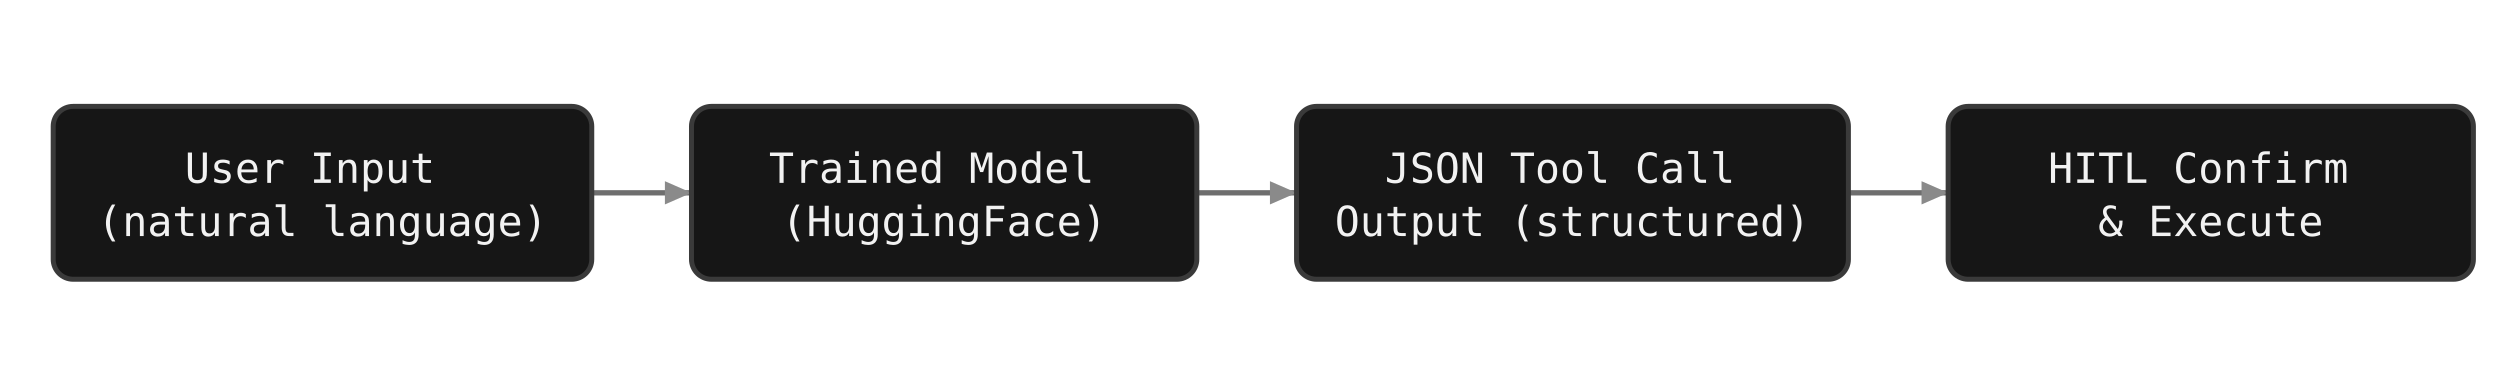
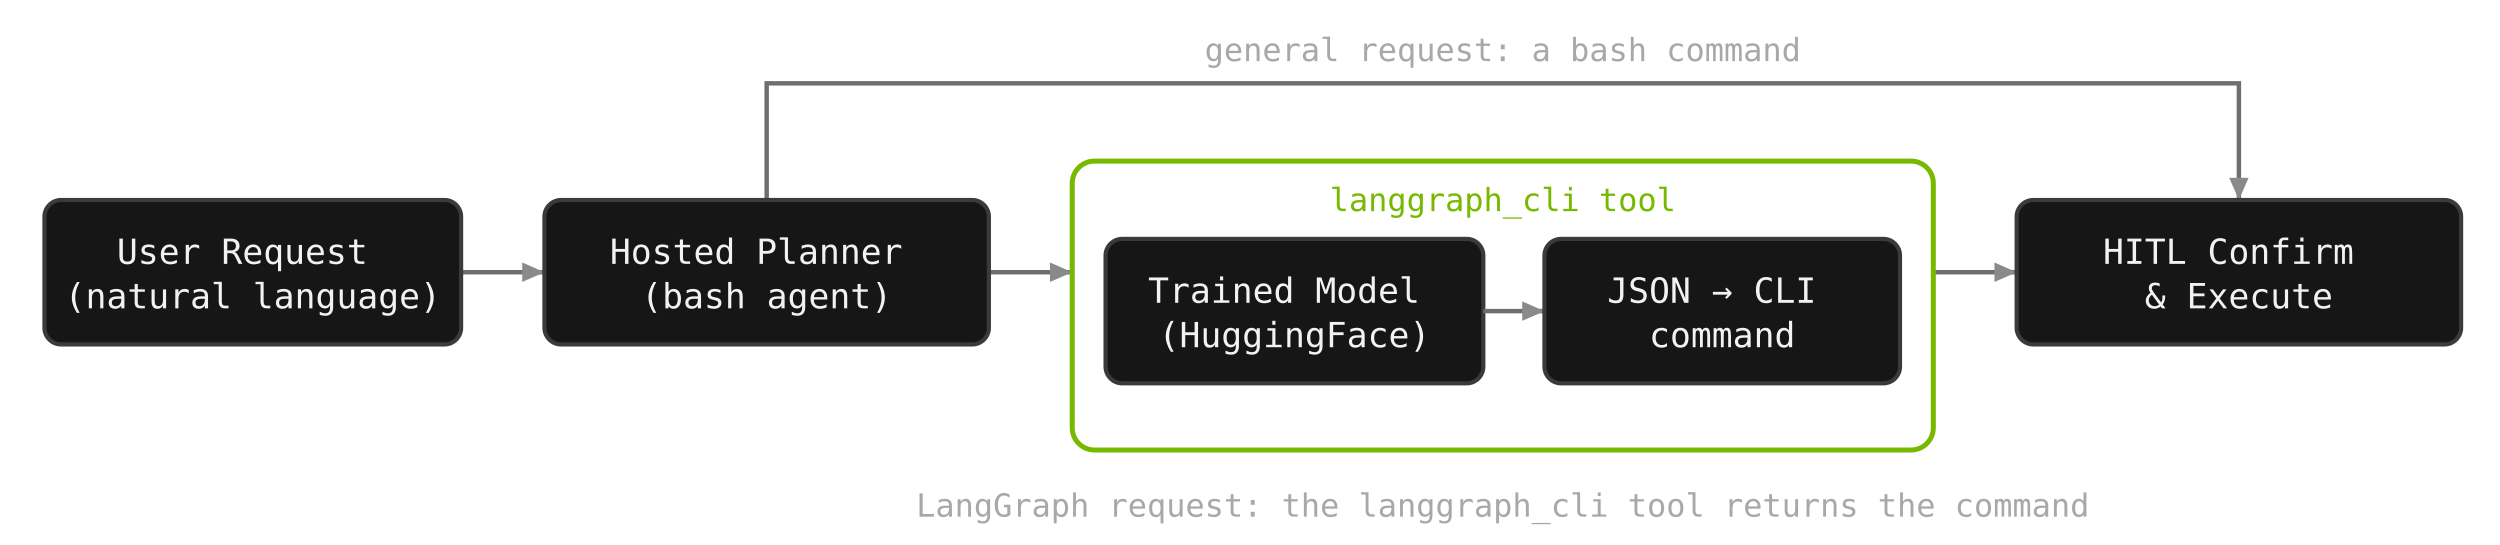
- <svg xmlns="http://www.w3.org/2000/svg" viewBox="0 0 752 116" width="752" font-family="'JetBrains Mono', ui-monospace, SFMono-Regular, Menlo, monospace">
+ <svg xmlns="http://www.w3.org/2000/svg" viewBox="0 0 900 196" width="900" font-family="'JetBrains Mono', ui-monospace, SFMono-Regular, Menlo, monospace">
  <defs>
    <marker id="ah" markerWidth="8" markerHeight="7" refX="8" refY="3.5" orient="auto" markerUnits="userSpaceOnUse">
      <path d="M0,0 L8,3.5 L0,7 Z" fill="#8a8a8a" />
    </marker>
  </defs>
-   <line x1="178" y1="58" x2="208" y2="58" stroke="#6e6e6e" stroke-width="1.6" marker-end="url(#ah)" />
-   <line x1="360" y1="58" x2="390" y2="58" stroke="#6e6e6e" stroke-width="1.6" marker-end="url(#ah)" />
-   <line x1="556" y1="58" x2="586" y2="58" stroke="#6e6e6e" stroke-width="1.6" marker-end="url(#ah)" />
-   <rect x="16" y="32" width="162" height="52" rx="6" fill="#161616" stroke="#3a3a3a" stroke-width="1.5" />
-   <text x="97" y="58" fill="#f2f2f2" font-size="12.5" text-anchor="middle">
-     <tspan x="97" dy="-3">User Input</tspan>
-     <tspan x="97" dy="16">(natural language)</tspan>
+   <line x1="166" y1="98" x2="196" y2="98" stroke="#6e6e6e" stroke-width="1.6" marker-end="url(#ah)" />
+   <path d="M 276 72 L 276 30 L 806 30 L 806 72" fill="none" stroke="#6e6e6e" stroke-width="1.6" marker-end="url(#ah)" />
+   <text x="541" y="22" fill="#a8a8a8" font-size="11.5" text-anchor="middle">general request: a bash command</text>
+   <line x1="356" y1="98" x2="386" y2="98" stroke="#6e6e6e" stroke-width="1.6" marker-end="url(#ah)" />
+   <line x1="696" y1="98" x2="726" y2="98" stroke="#6e6e6e" stroke-width="1.6" marker-end="url(#ah)" />
+   <text x="541" y="186" fill="#a8a8a8" font-size="11.5" text-anchor="middle">LangGraph request: the langgraph_cli tool returns the command</text>
+   <rect x="16" y="72" width="150" height="52" rx="6" fill="#161616" stroke="#3a3a3a" stroke-width="1.5" />
+   <text x="91" y="98" fill="#f2f2f2" font-size="12.5" text-anchor="middle">
+     <tspan x="91" dy="-3">User Request</tspan>
+     <tspan x="91" dy="16">(natural language)</tspan>
  </text>
-   <rect x="208" y="32" width="152" height="52" rx="6" fill="#161616" stroke="#3a3a3a" stroke-width="1.5" />
-   <text x="284" y="58" fill="#f2f2f2" font-size="12.5" text-anchor="middle">
-     <tspan x="284" dy="-3">Trained Model</tspan>
-     <tspan x="284" dy="16">(HuggingFace)</tspan>
+   <rect x="196" y="72" width="160" height="52" rx="6" fill="#161616" stroke="#3a3a3a" stroke-width="1.5" />
+   <text x="276" y="98" fill="#f2f2f2" font-size="12.5" text-anchor="middle">
+     <tspan x="276" dy="-3">Hosted Planner</tspan>
+     <tspan x="276" dy="16">(bash agent)</tspan>
  </text>
-   <rect x="390" y="32" width="166" height="52" rx="6" fill="#161616" stroke="#3a3a3a" stroke-width="1.5" />
-   <text x="473" y="58" fill="#f2f2f2" font-size="12.5" text-anchor="middle">
-     <tspan x="473" dy="-3">JSON Tool Call</tspan>
-     <tspan x="473" dy="16">Output (structured)</tspan>
+   <rect x="386" y="58" width="310" height="104" rx="8" fill="none" stroke="#76b900" stroke-width="1.8" />
+   <text x="541" y="76" fill="#76b900" font-size="11.5" text-anchor="middle">langgraph_cli tool</text>
+   <rect x="398" y="86" width="136" height="52" rx="6" fill="#161616" stroke="#3a3a3a" stroke-width="1.5" />
+   <text x="466" y="112" fill="#f2f2f2" font-size="12.5" text-anchor="middle">
+     <tspan x="466" dy="-3">Trained Model</tspan>
+     <tspan x="466" dy="16">(HuggingFace)</tspan>
  </text>
-   <rect x="586" y="32" width="158" height="52" rx="6" fill="#161616" stroke="#3a3a3a" stroke-width="1.5" />
-   <text x="665" y="58" fill="#f2f2f2" font-size="12.5" text-anchor="middle">
-     <tspan x="665" dy="-3">HITL Confirm</tspan>
-     <tspan x="665" dy="16">&amp; Execute</tspan>
+   <line x1="534" y1="112" x2="556" y2="112" stroke="#6e6e6e" stroke-width="1.6" marker-end="url(#ah)" />
+   <rect x="556" y="86" width="128" height="52" rx="6" fill="#161616" stroke="#3a3a3a" stroke-width="1.5" />
+   <text x="620" y="112" fill="#f2f2f2" font-size="12.5" text-anchor="middle">
+     <tspan x="620" dy="-3">JSON → CLI</tspan>
+     <tspan x="620" dy="16">command</tspan>
+   </text>
+   <rect x="726" y="72" width="160" height="52" rx="6" fill="#161616" stroke="#3a3a3a" stroke-width="1.5" />
+   <text x="806" y="98" fill="#f2f2f2" font-size="12.5" text-anchor="middle">
+     <tspan x="806" dy="-3">HITL Confirm</tspan>
+     <tspan x="806" dy="16">&amp; Execute</tspan>
  </text>
</svg>
